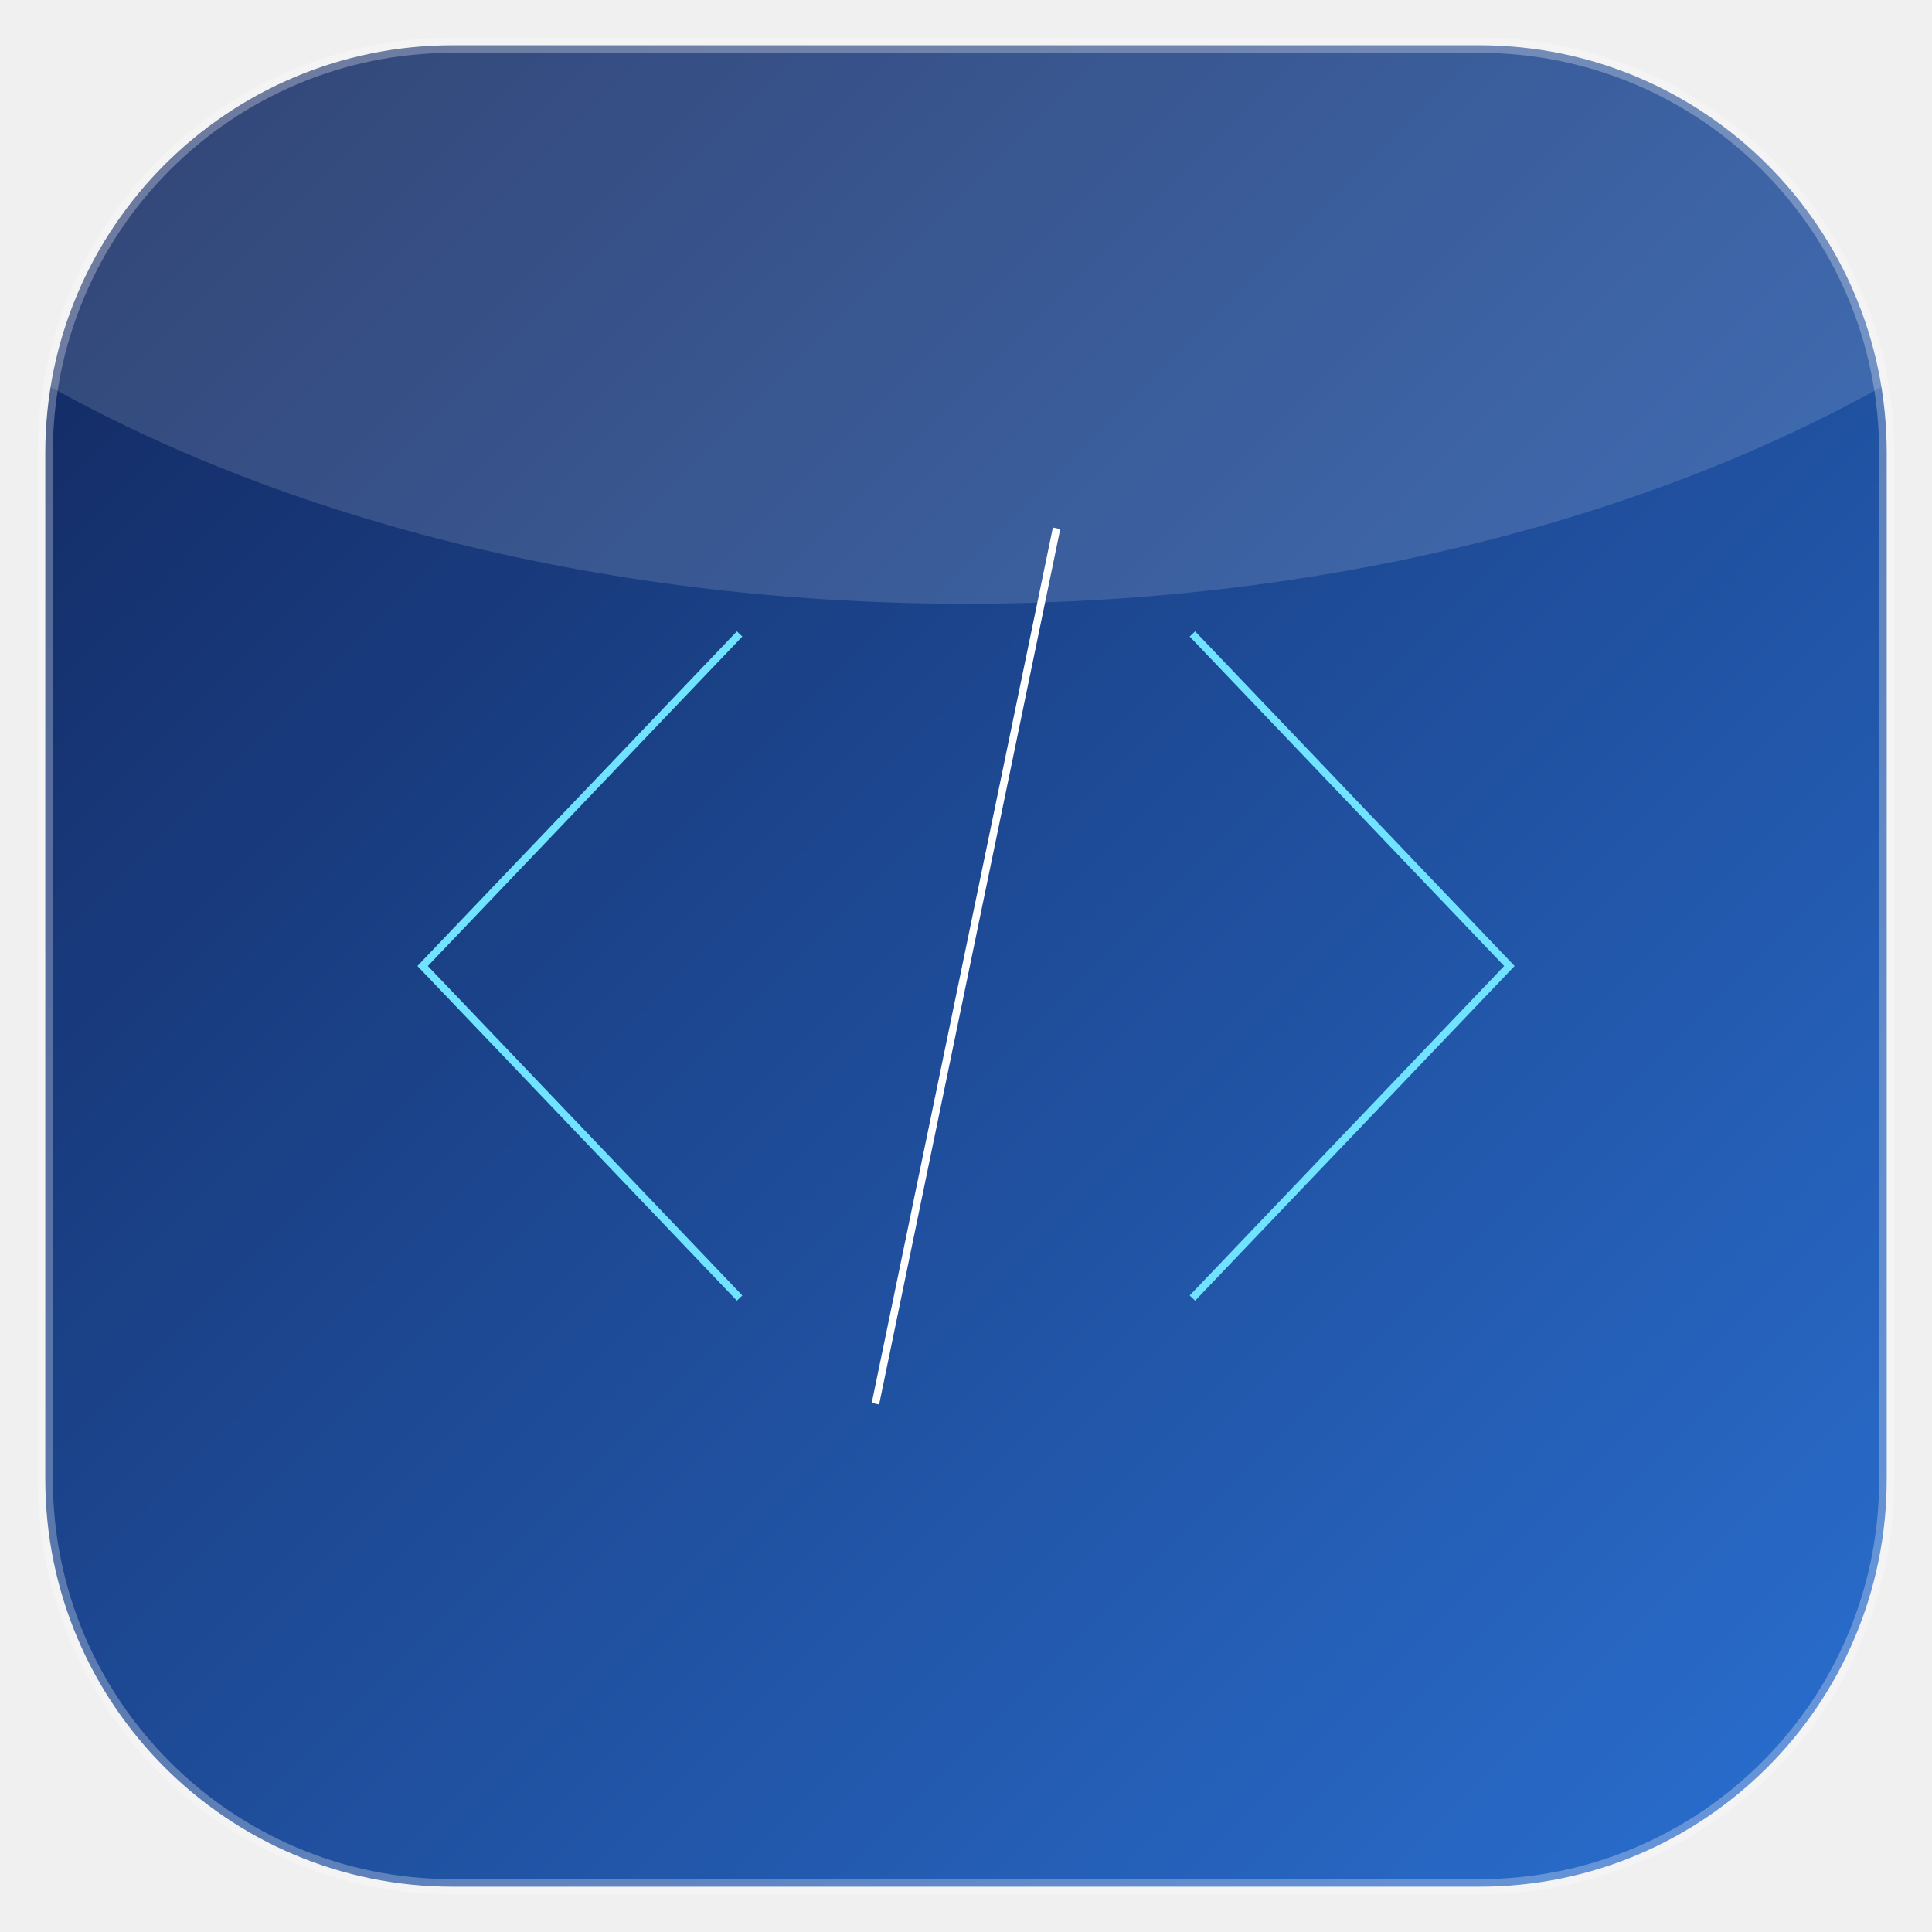
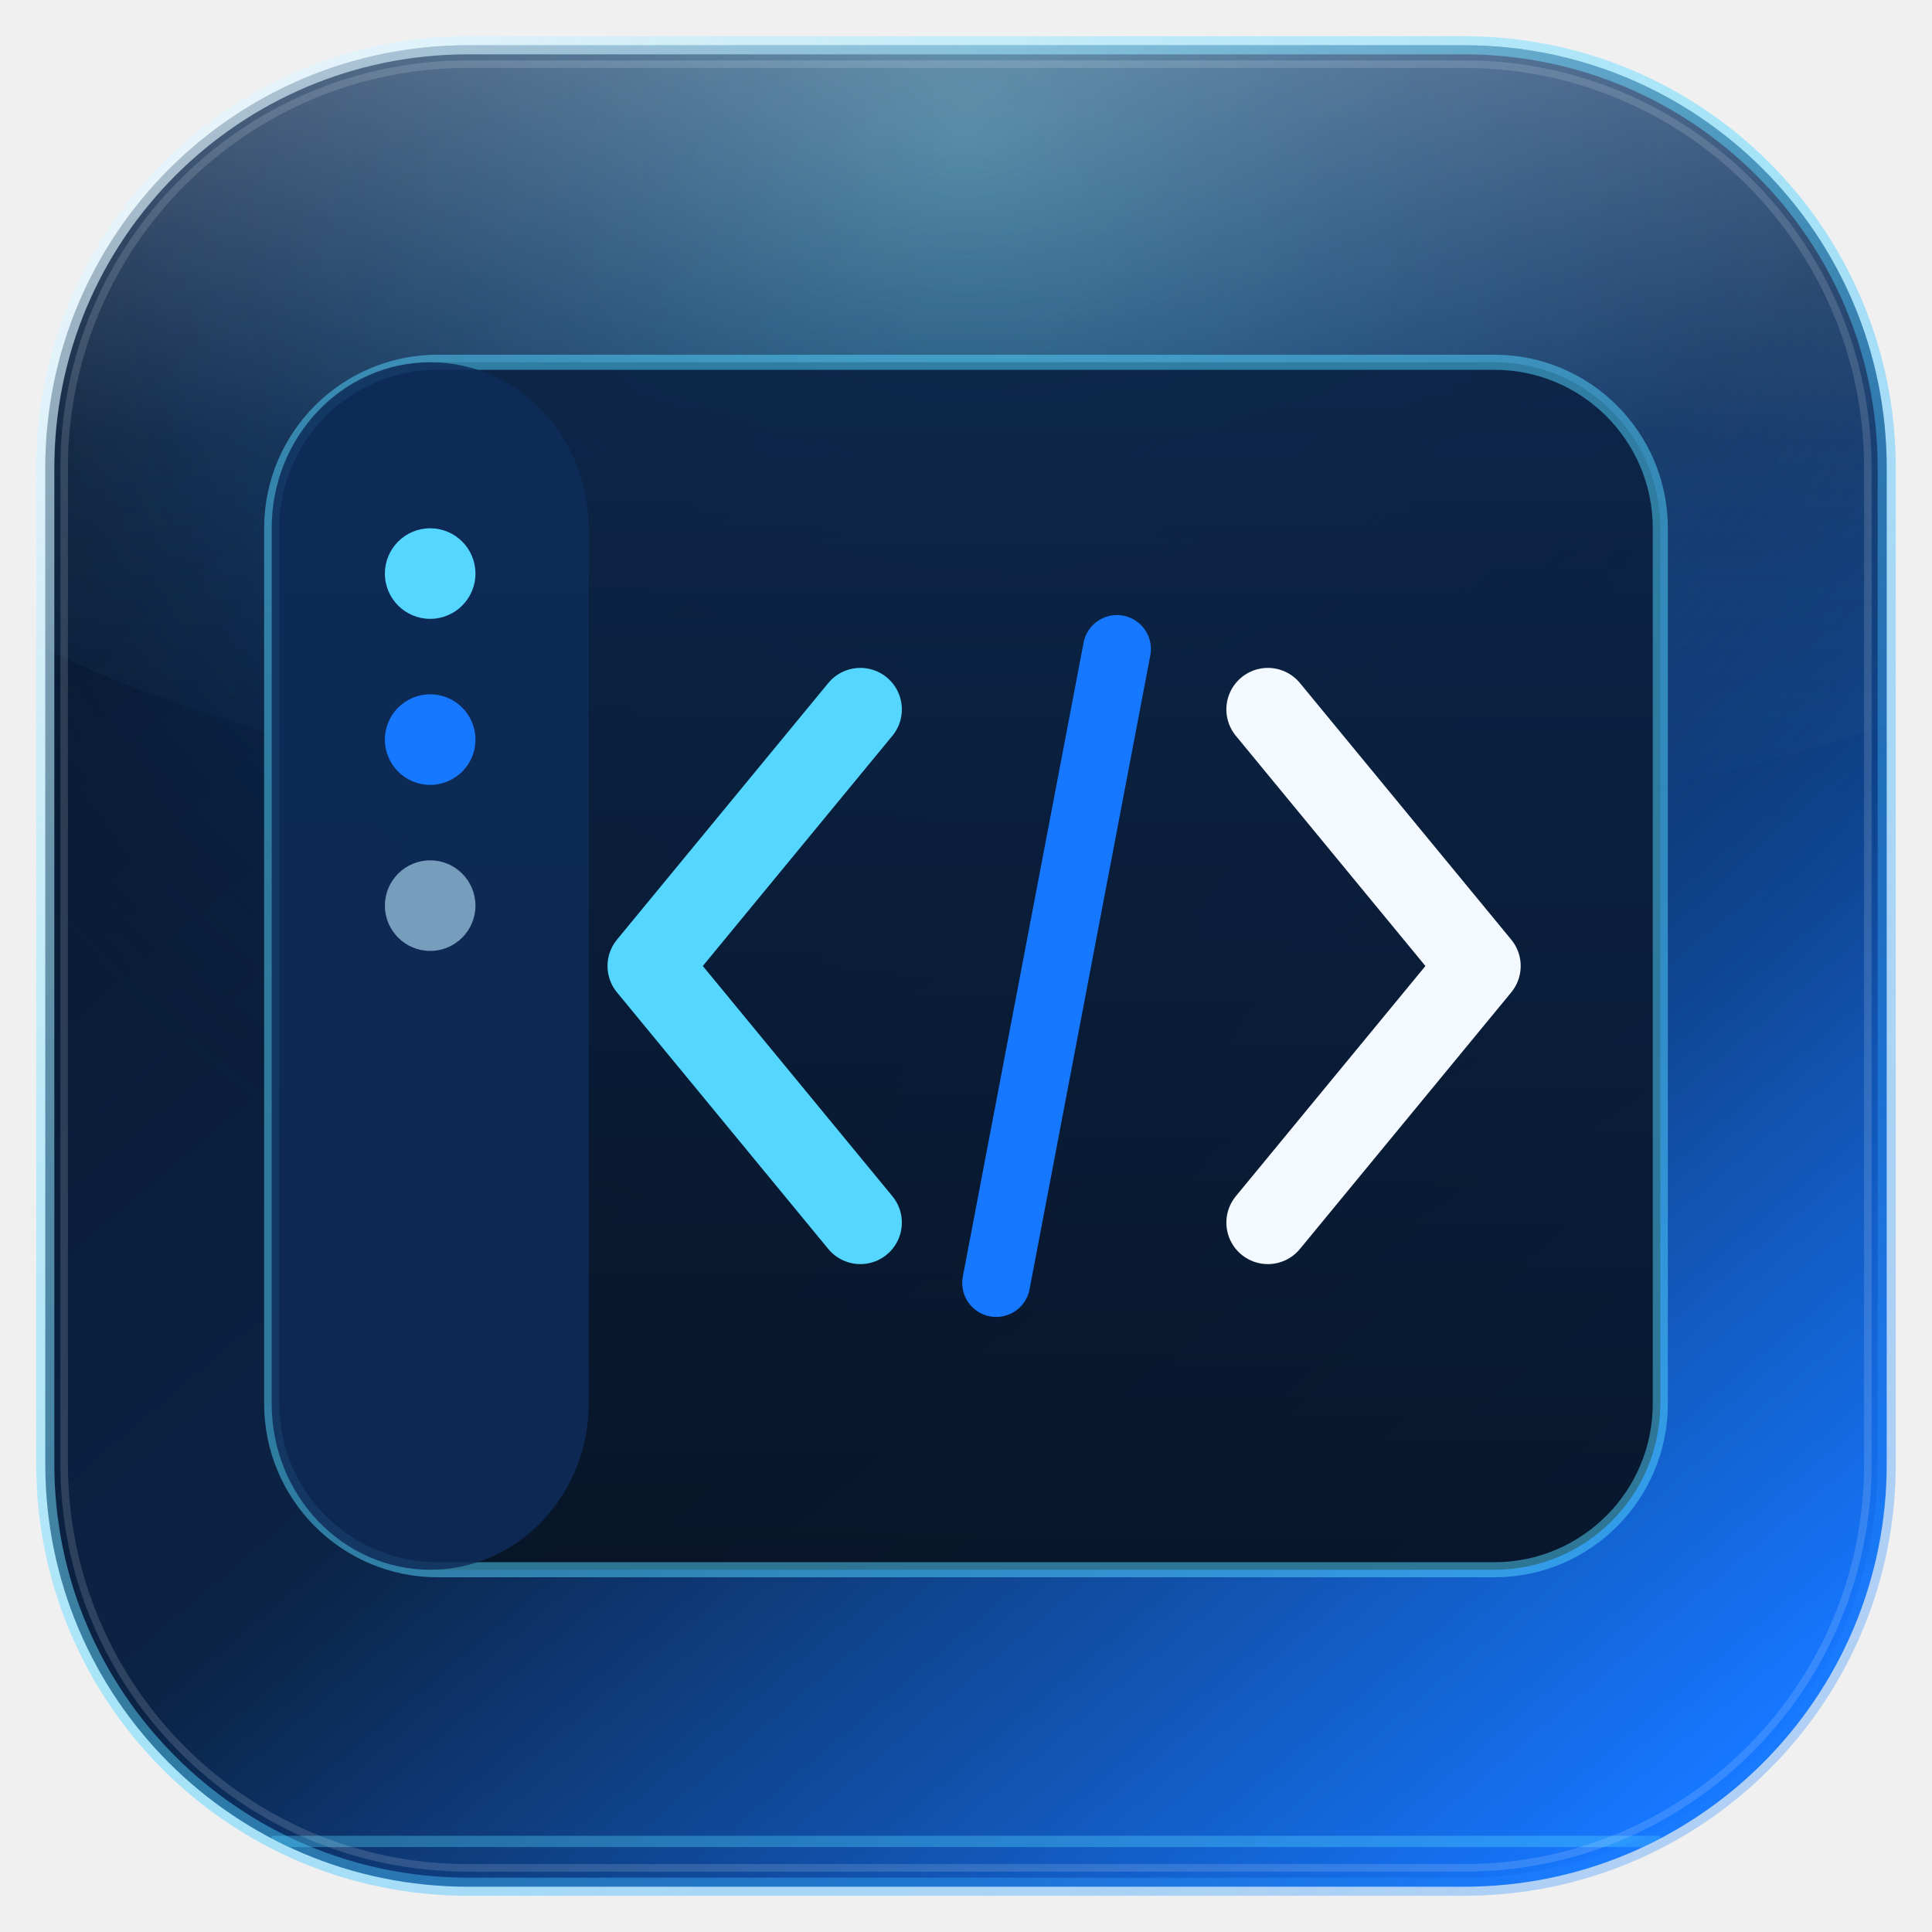
<svg xmlns="http://www.w3.org/2000/svg" viewBox="0 0 256 256" width="256" height="256">
  <defs>
-     <linearGradient id="g" x1="0" y1="0" x2="1" y2="1">
-       <stop offset="0" stop-color="#12275e" />
-       <stop offset="1" stop-color="#2a6fd0" />
+     <linearGradient id="bg" x1="0" y1="0" x2="0.85" y2="1">
+       <stop offset="0" stop-color="#071426" />
+       <stop offset="0.55" stop-color="#0B2345" />
+       <stop offset="1" stop-color="#1677FF" />
+     </linearGradient>
+     <radialGradient id="glow" cx="0.5" cy="0.28" r="0.62">
+       <stop offset="0" stop-color="#55D6FF" stop-opacity="0.42" />
+       <stop offset="0.65" stop-color="#1677FF" stop-opacity="0.12" />
+       <stop offset="1" stop-color="#071426" stop-opacity="0" />
+     </radialGradient>
+     <linearGradient id="glassFrost" x1="0" y1="0" x2="0.2" y2="1">
+       <stop offset="0" stop-color="#F4F9FF" stop-opacity="0.96" />
+       <stop offset="0.6" stop-color="#BDEBFF" stop-opacity="0.88" />
+       <stop offset="1" stop-color="#89D4FF" stop-opacity="0.82" />
+     </linearGradient>
+     <linearGradient id="glassBlue" x1="0" y1="0" x2="0.3" y2="1">
+       <stop offset="0" stop-color="#55D6FF" stop-opacity="0.92" />
+       <stop offset="1" stop-color="#1677FF" stop-opacity="0.90" />
+     </linearGradient>
+     <linearGradient id="glassDeep" x1="0" y1="0" x2="0" y2="1">
+       <stop offset="0" stop-color="#0B2345" stop-opacity="0.92" />
+       <stop offset="1" stop-color="#071426" stop-opacity="0.96" />
+     </linearGradient>
+     <linearGradient id="silver" x1="0" y1="0" x2="0" y2="1">
+       <stop offset="0" stop-color="#F4F9FF" />
+       <stop offset="0.5" stop-color="#D2E6F8" />
+       <stop offset="1" stop-color="#8FB5D8" />
+     </linearGradient>
+     <linearGradient id="sheen" x1="0" y1="0" x2="0" y2="1">
+       <stop offset="0" stop-color="#F4F9FF" stop-opacity="0.30" />
+       <stop offset="0.5" stop-color="#BDEBFF" stop-opacity="0.07" />
+       <stop offset="1" stop-color="#55D6FF" stop-opacity="0" />
+     </linearGradient>
+     <linearGradient id="rim" x1="0" y1="0" x2="1" y2="1">
+       <stop offset="0" stop-color="#F4F9FF" stop-opacity="0.68" />
+       <stop offset="0.5" stop-color="#55D6FF" stop-opacity="0.48" />
+       <stop offset="1" stop-color="#1677FF" stop-opacity="0.28" />
    </linearGradient>
    <clipPath id="sq">
-       <rect x="6" y="6" width="244" height="244" rx="54" />
+       <rect x="6" y="6" width="244" height="244" rx="56" />
    </clipPath>
  </defs>
+   <rect x="10" y="14" width="236" height="234" rx="54" fill="#030914" opacity="0.46" />
  <g clip-path="url(#sq)">
-     <rect x="6" y="6" width="244" height="244" fill="url(#g)" />
-     <ellipse cx="128" cy="-30" rx="180" ry="110" fill="#ffffff" opacity="0.14" />
+     <rect x="6" y="6" width="244" height="244" fill="url(#bg)" />
+     <circle cx="128" cy="76" r="136" fill="url(#glow)" />
+     <path d="M6 6 H250 V96 C188 118 68 116 6 86 Z" fill="url(#sheen)" />
+     <rect x="36" y="48" width="184" height="160" rx="22" fill="url(#glassDeep)" stroke="#55D6FF" stroke-opacity="0.5" stroke-width="2" />
+     <rect x="36" y="48" width="42" height="160" rx="22" fill="#0E2C59" opacity="0.85" />
+     <circle cx="57" cy="76" r="6" fill="#55D6FF" />
+     <circle cx="57" cy="98" r="6" fill="#1677FF" />
+     <circle cx="57" cy="120" r="6" fill="#BDEBFF" opacity="0.6" />
+     <path d="M114 94 L86 128 L114 162" fill="none" stroke="#55D6FF" stroke-width="11" stroke-linecap="round" stroke-linejoin="round" />
+     <path d="M168 94 L196 128 L168 162" fill="none" stroke="#F4F9FF" stroke-width="11" stroke-linecap="round" stroke-linejoin="round" />
+     <path d="M148 86 L132 170" fill="none" stroke="#1677FF" stroke-width="9" stroke-linecap="round" />
+     <path d="M36 244 H220" stroke="#55D6FF" stroke-width="1.5" stroke-opacity="0.35" />
  </g>
-   <rect x="6" y="6" width="244" height="244" rx="54" fill="none" stroke="#ffffff" stroke-opacity="0.28" stroke-width="2" />
-   <g fill="#ffffff" stroke="#ffffff">
-     <path fill="none" d="M98 84 L56 128 L98 172 M158 84 L200 128 L158 172" stroke="#6fe3ff" />
-     <path fill="none" d="M140 70 L116 186" stroke="#ffffff" />
-   </g>
+   <rect x="6" y="6" width="244" height="244" rx="56" fill="none" stroke="url(#rim)" stroke-width="2.4" />
+   <rect x="8.5" y="8.5" width="239" height="239" rx="53.5" fill="none" stroke="#F4F9FF" stroke-opacity="0.15" stroke-width="1" />
</svg>
